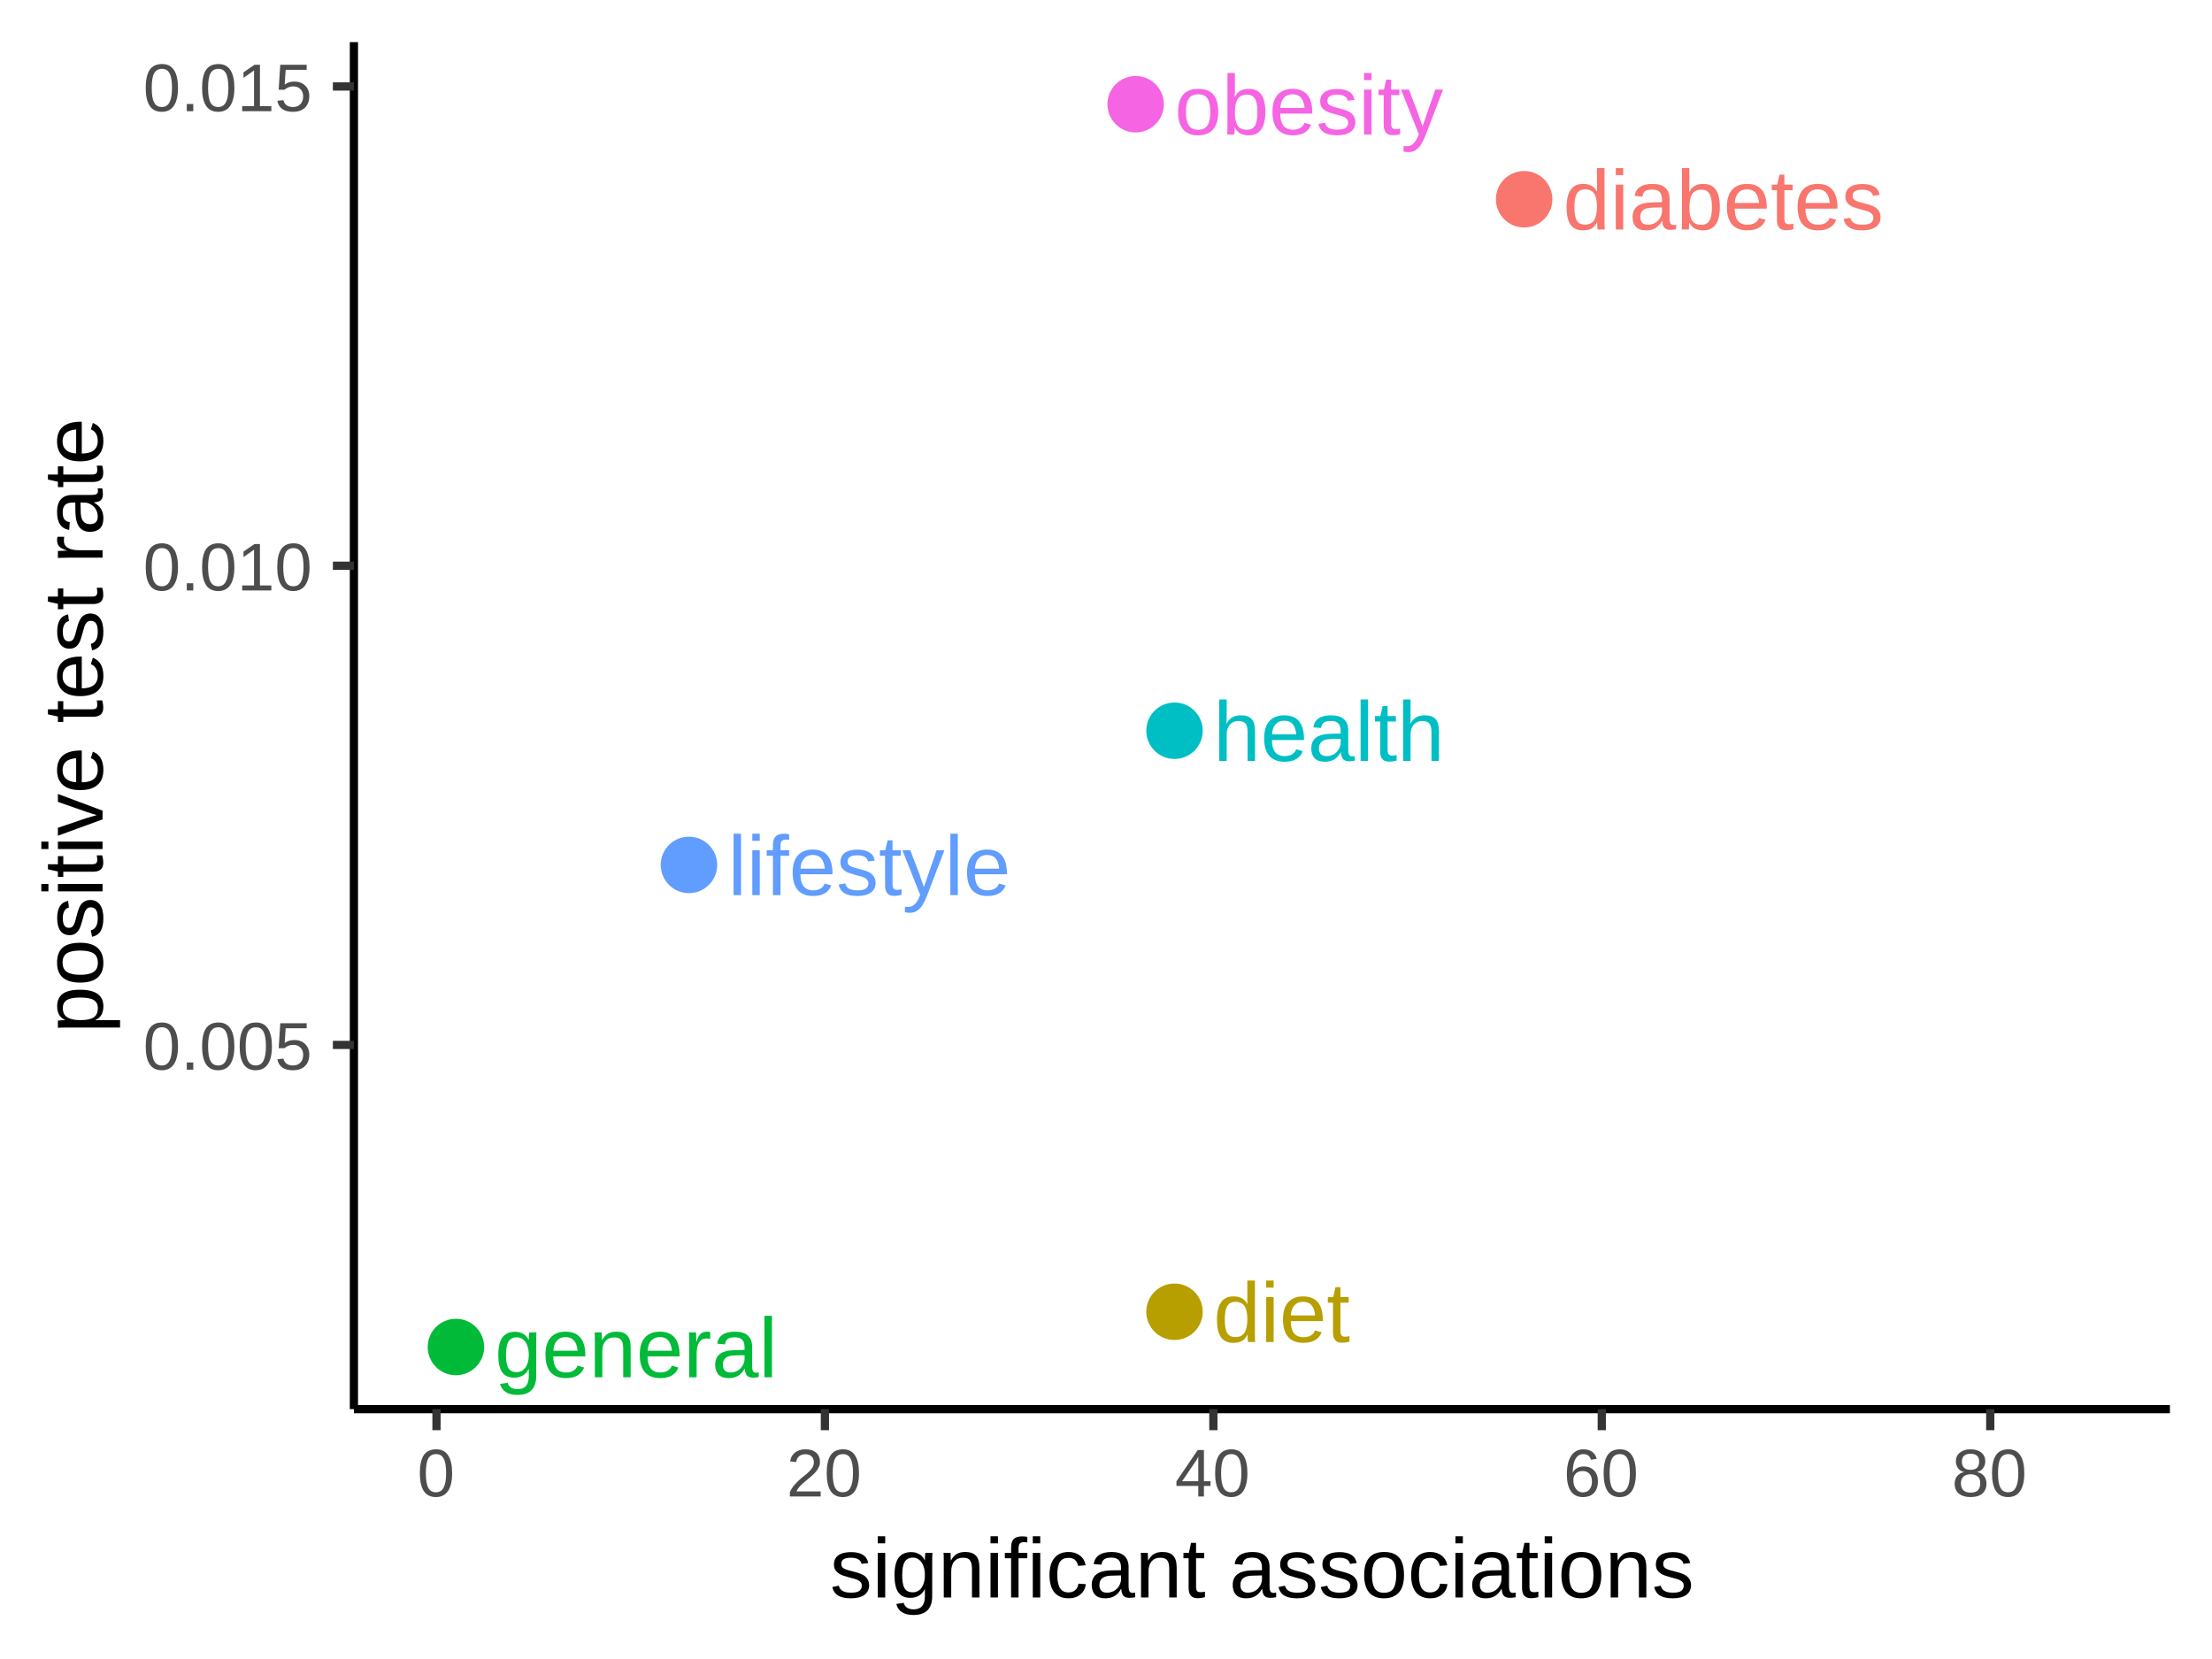
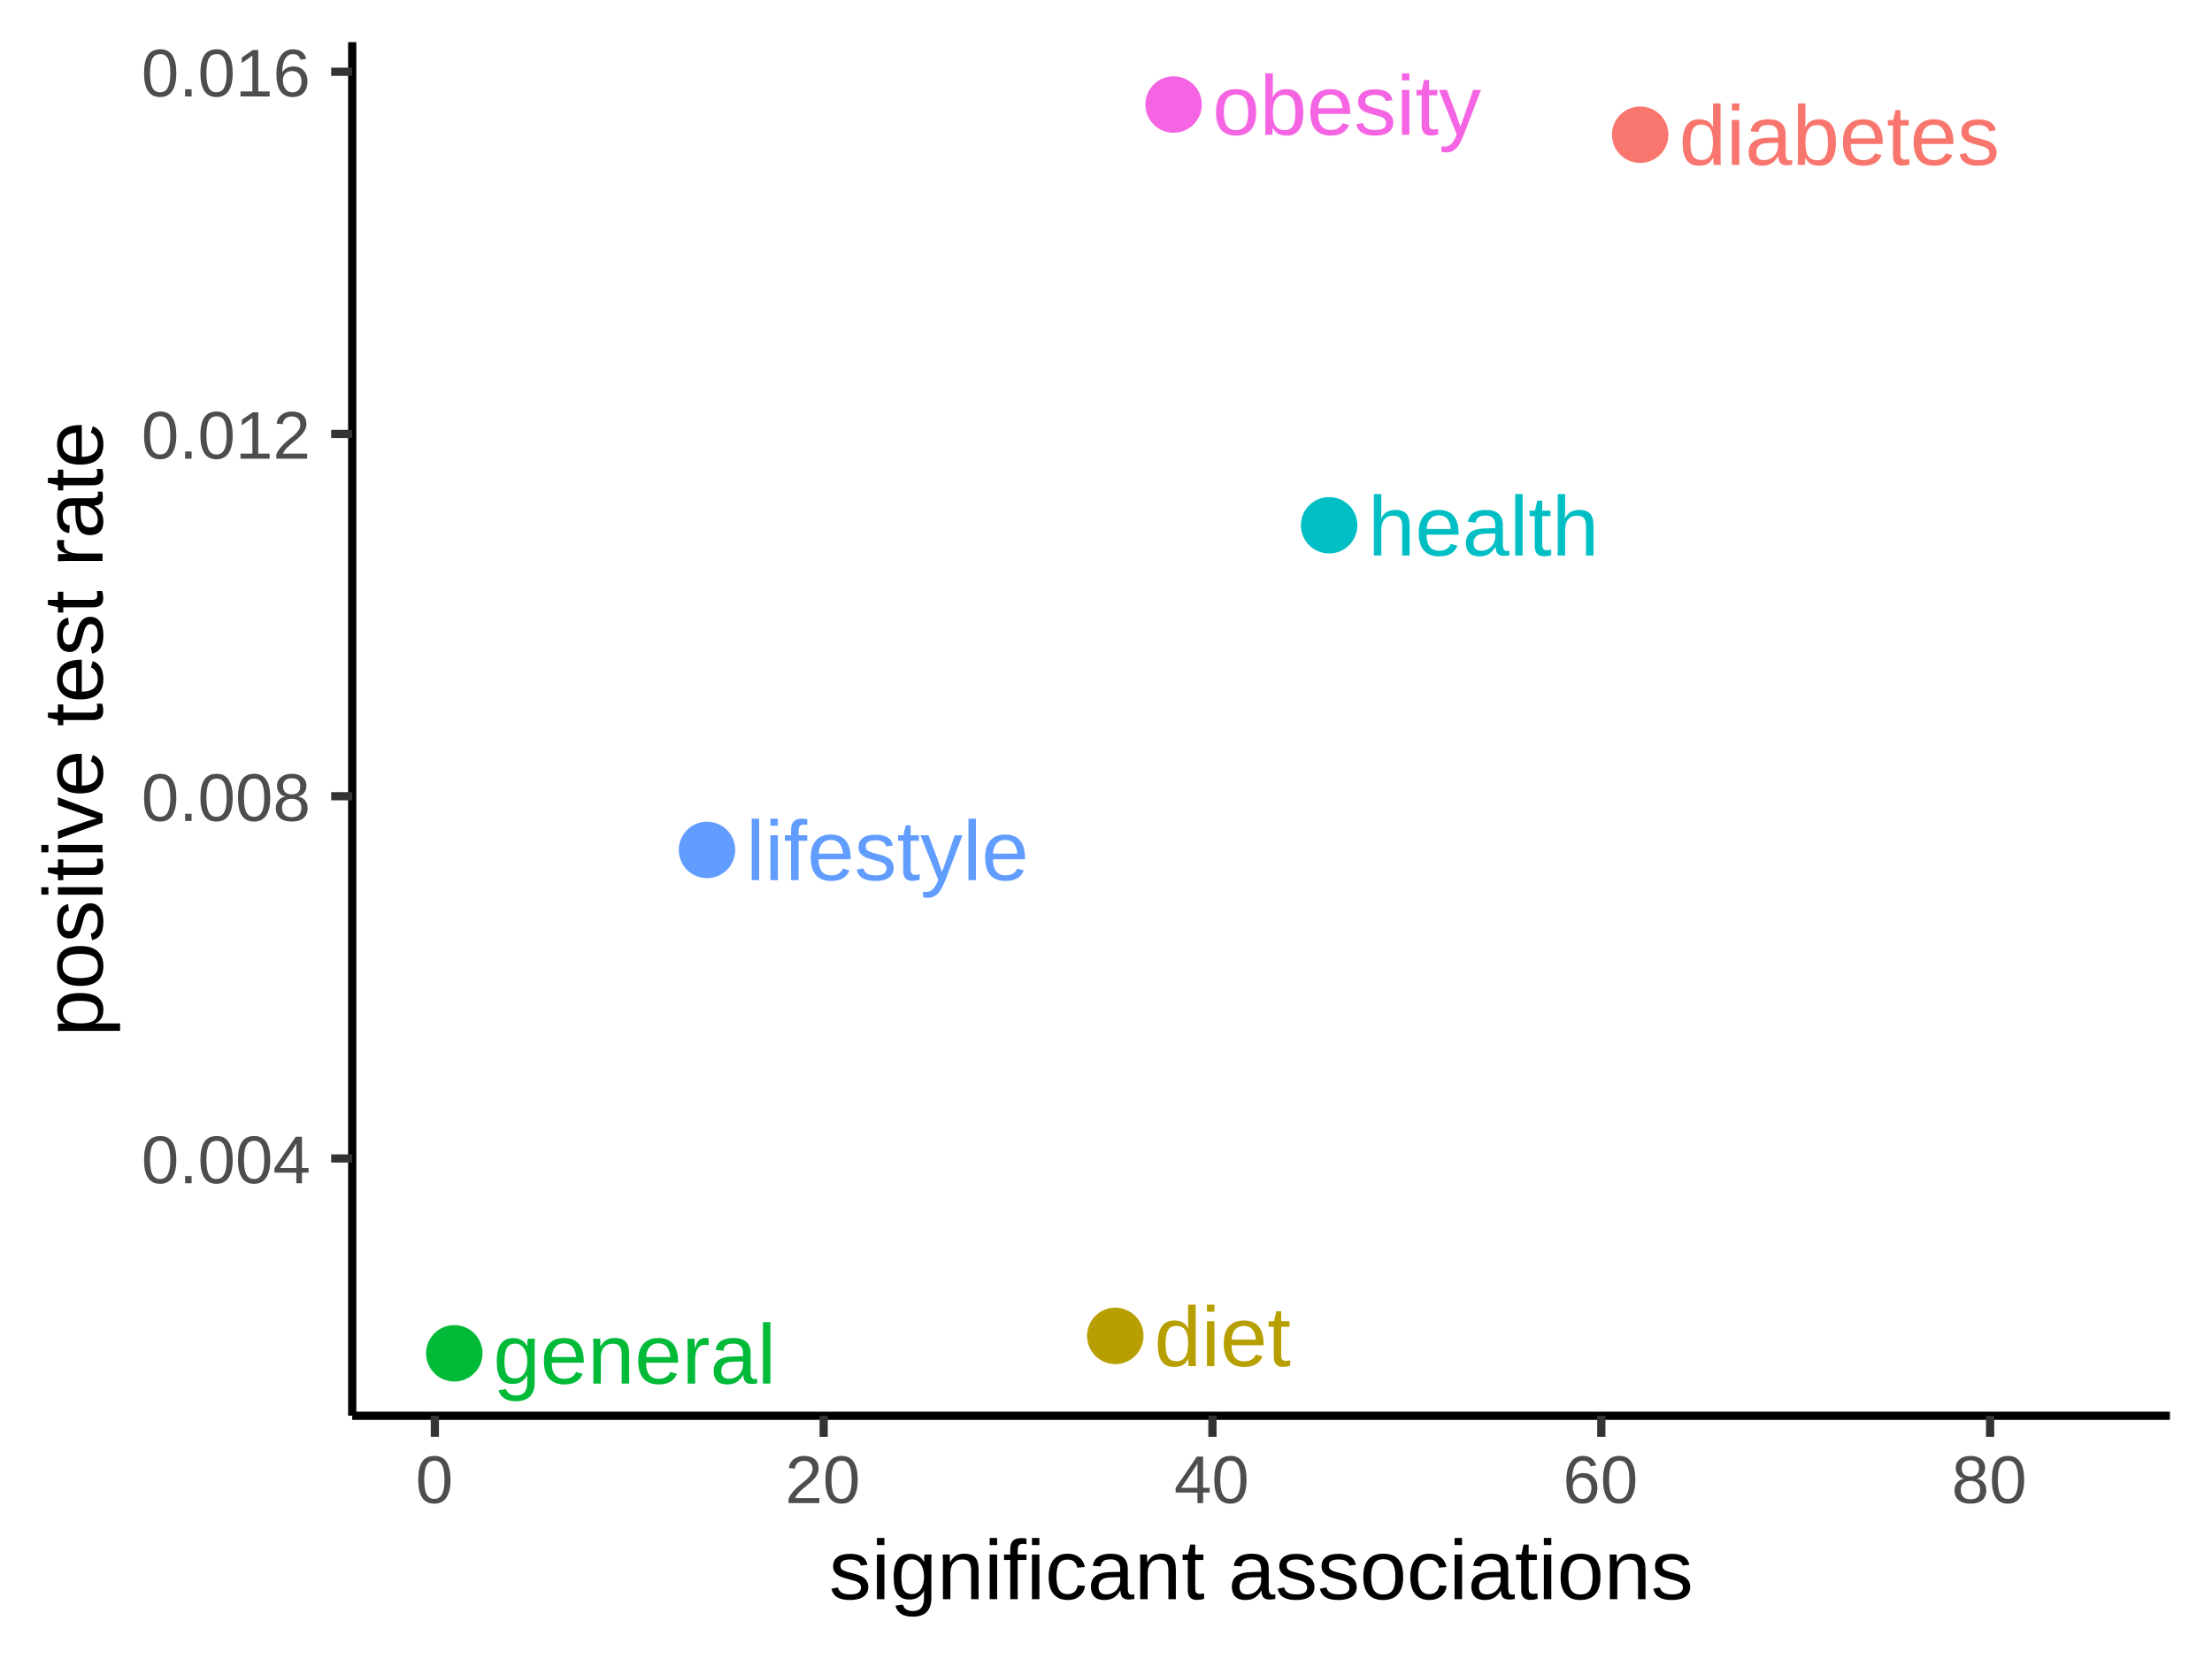
<svg xmlns="http://www.w3.org/2000/svg" viewBox="0 0 288.00 216.00">
  <defs>
    <style type="text/css">
-     line, polyline, path, rect, circle {
+     line, polyline, polygon, path, rect, circle {
      fill: none;
      stroke: #000000;
      stroke-linecap: round;
      stroke-linejoin: round;
      stroke-miterlimit: 10.00;
    }
  </style>
  </defs>
  <rect width="100%" height="100%" style="stroke: none; fill: #FFFFFF;" />
  <rect x="0.00" y="0.00" width="288.00" height="216.00" style="stroke-width: 1.07; stroke: #FFFFFF; fill: #FFFFFF;" />
  <defs>
-     <clipPath id="cpNDYuMDc4OXwyODIuNTIxfDE4My40NzR8NS40Nzk0NQ==">
-       <rect x="46.08" y="5.48" width="236.44" height="177.99" />
+     <clipPath id="cpNDUuODZ8MjgyLjUyfDE4NC4zM3w1LjQ4">
+       <rect x="45.86" y="5.48" width="236.66" height="178.85" />
    </clipPath>
  </defs>
-   <rect x="46.08" y="5.48" width="236.44" height="177.99" style="stroke-width: 1.07; stroke: none; fill: #FFFFFF;" clip-path="url(#cpNDYuMDc4OXwyODIuNTIxfDE4My40NzR8NS40Nzk0NQ==)" />
-   <circle cx="59.36" cy="175.38" r="2.49pt" style="stroke-width: 0.71; stroke: #00BA38; fill: #00BA38;" clip-path="url(#cpNDYuMDc4OXwyODIuNTIxfDE4My40NzR8NS40Nzk0NQ==)" />
-   <circle cx="198.44" cy="25.94" r="2.49pt" style="stroke-width: 0.71; stroke: #F8766D; fill: #F8766D;" clip-path="url(#cpNDYuMDc4OXwyODIuNTIxfDE4My40NzR8NS40Nzk0NQ==)" />
-   <circle cx="152.92" cy="170.79" r="2.49pt" style="stroke-width: 0.71; stroke: #B79F00; fill: #B79F00;" clip-path="url(#cpNDYuMDc4OXwyODIuNTIxfDE4My40NzR8NS40Nzk0NQ==)" />
-   <circle cx="89.70" cy="112.61" r="2.49pt" style="stroke-width: 0.71; stroke: #619CFF; fill: #619CFF;" clip-path="url(#cpNDYuMDc4OXwyODIuNTIxfDE4My40NzR8NS40Nzk0NQ==)" />
-   <circle cx="152.92" cy="95.14" r="2.49pt" style="stroke-width: 0.71; stroke: #00BFC4; fill: #00BFC4;" clip-path="url(#cpNDYuMDc4OXwyODIuNTIxfDE4My40NzR8NS40Nzk0NQ==)" />
-   <circle cx="147.86" cy="13.57" r="2.49pt" style="stroke-width: 0.71; stroke: #F564E3; fill: #F564E3;" clip-path="url(#cpNDYuMDc4OXwyODIuNTIxfDE4My40NzR8NS40Nzk0NQ==)" />
-   <g clip-path="url(#cpNDYuMDc4OXwyODIuNTIxfDE4My40NzR8NS40Nzk0NQ==)">
-     <text x="64.41" y="179.32" style="font-size: 11.04px; fill: #00BA38; font-family: Arial;" textLength="36.70px" lengthAdjust="spacingAndGlyphs">general</text>
+   <rect x="45.86" y="5.48" width="236.66" height="178.85" style="stroke-width: 1.07; stroke: none; fill: #FFFFFF;" clip-path="url(#cpNDUuODZ8MjgyLjUyfDE4NC4zM3w1LjQ4)" />
+   <circle cx="59.15" cy="176.20" r="2.49pt" style="stroke-width: 0.71; stroke: #00BA38; fill: #00BA38;" clip-path="url(#cpNDUuODZ8MjgyLjUyfDE4NC4zM3w1LjQ4)" />
+   <circle cx="213.55" cy="17.54" r="2.49pt" style="stroke-width: 0.71; stroke: #F8766D; fill: #F8766D;" clip-path="url(#cpNDUuODZ8MjgyLjUyfDE4NC4zM3w1LjQ4)" />
+   <circle cx="145.21" cy="173.93" r="2.49pt" style="stroke-width: 0.71; stroke: #B79F00; fill: #B79F00;" clip-path="url(#cpNDUuODZ8MjgyLjUyfDE4NC4zM3w1LjQ4)" />
+   <circle cx="92.05" cy="110.66" r="2.49pt" style="stroke-width: 0.71; stroke: #619CFF; fill: #619CFF;" clip-path="url(#cpNDUuODZ8MjgyLjUyfDE4NC4zM3w1LjQ4)" />
+   <circle cx="173.05" cy="68.39" r="2.49pt" style="stroke-width: 0.71; stroke: #00BFC4; fill: #00BFC4;" clip-path="url(#cpNDUuODZ8MjgyLjUyfDE4NC4zM3w1LjQ4)" />
+   <circle cx="152.80" cy="13.61" r="2.49pt" style="stroke-width: 0.71; stroke: #F564E3; fill: #F564E3;" clip-path="url(#cpNDUuODZ8MjgyLjUyfDE4NC4zM3w1LjQ4)" />
+   <g clip-path="url(#cpNDUuODZ8MjgyLjUyfDE4NC4zM3w1LjQ4)">
+     <text x="64.21" y="180.14" style="font-size: 11.04px; fill: #00BA38; font-family: Arial;" textLength="36.70px" lengthAdjust="spacingAndGlyphs">general</text>
  </g>
-   <g clip-path="url(#cpNDYuMDc4OXwyODIuNTIxfDE4My40NzR8NS40Nzk0NQ==)">
-     <text x="203.50" y="29.88" style="font-size: 11.04px; fill: #F8766D; font-family: Arial;" textLength="41.59px" lengthAdjust="spacingAndGlyphs">diabetes</text>
+   <g clip-path="url(#cpNDUuODZ8MjgyLjUyfDE4NC4zM3w1LjQ4)">
+     <text x="218.61" y="21.47" style="font-size: 11.04px; fill: #F8766D; font-family: Arial;" textLength="41.59px" lengthAdjust="spacingAndGlyphs">diabetes</text>
  </g>
-   <g clip-path="url(#cpNDYuMDc4OXwyODIuNTIxfDE4My40NzR8NS40Nzk0NQ==)">
-     <text x="157.98" y="174.73" style="font-size: 11.04px; fill: #B79F00; font-family: Arial;" textLength="17.74px" lengthAdjust="spacingAndGlyphs">diet</text>
+   <g clip-path="url(#cpNDUuODZ8MjgyLjUyfDE4NC4zM3w1LjQ4)">
+     <text x="150.27" y="177.87" style="font-size: 11.04px; fill: #B79F00; font-family: Arial;" textLength="17.74px" lengthAdjust="spacingAndGlyphs">diet</text>
  </g>
-   <g clip-path="url(#cpNDYuMDc4OXwyODIuNTIxfDE4My40NzR8NS40Nzk0NQ==)">
-     <text x="94.76" y="116.55" style="font-size: 11.04px; fill: #619CFF; font-family: Arial;" textLength="36.68px" lengthAdjust="spacingAndGlyphs">lifestyle</text>
+   <g clip-path="url(#cpNDUuODZ8MjgyLjUyfDE4NC4zM3w1LjQ4)">
+     <text x="97.12" y="114.59" style="font-size: 11.04px; fill: #619CFF; font-family: Arial;" textLength="36.68px" lengthAdjust="spacingAndGlyphs">lifestyle</text>
  </g>
-   <g clip-path="url(#cpNDYuMDc4OXwyODIuNTIxfDE4My40NzR8NS40Nzk0NQ==)">
-     <text x="157.98" y="99.07" style="font-size: 11.04px; fill: #00BFC4; font-family: Arial;" textLength="29.97px" lengthAdjust="spacingAndGlyphs">health</text>
+   <g clip-path="url(#cpNDUuODZ8MjgyLjUyfDE4NC4zM3w1LjQ4)">
+     <text x="178.11" y="72.33" style="font-size: 11.04px; fill: #00BFC4; font-family: Arial;" textLength="29.97px" lengthAdjust="spacingAndGlyphs">health</text>
  </g>
-   <g clip-path="url(#cpNDYuMDc4OXwyODIuNTIxfDE4My40NzR8NS40Nzk0NQ==)">
-     <text x="152.92" y="17.51" style="font-size: 11.04px; fill: #F564E3; font-family: Arial;" textLength="34.85px" lengthAdjust="spacingAndGlyphs">obesity</text>
+   <g clip-path="url(#cpNDUuODZ8MjgyLjUyfDE4NC4zM3w1LjQ4)">
+     <text x="157.86" y="17.55" style="font-size: 11.04px; fill: #F564E3; font-family: Arial;" textLength="34.85px" lengthAdjust="spacingAndGlyphs">obesity</text>
  </g>
  <defs>
-     <clipPath id="cpMHwyODh8MjE2fDA=">
+     <clipPath id="cpMC4wMHwyODguMDB8MjE2LjAwfDAuMDA=">
      <rect x="0.00" y="0.00" width="288.00" height="216.00" />
    </clipPath>
  </defs>
-   <polyline points="46.08,183.47 46.08,5.48 " style="stroke-width: 1.07; stroke-linecap: butt;" clip-path="url(#cpMHwyODh8MjE2fDA=)" />
-   <g clip-path="url(#cpMHwyODh8MjE2fDA=)">
-     <text x="18.63" y="139.27" style="font-size: 8.80px; fill: #4D4D4D; font-family: Arial;" textLength="22.52px" lengthAdjust="spacingAndGlyphs">0.005</text>
+   <polyline points="45.86,184.33 45.86,5.48 " style="stroke-width: 1.07; stroke-linecap: butt;" clip-path="url(#cpMC4wMHwyODguMDB8MjE2LjAwfDAuMDA=)" />
+   <g clip-path="url(#cpMC4wMHwyODguMDB8MjE2LjAwfDAuMDA=)">
+     <text x="18.41" y="154.05" style="font-size: 8.80px; fill: #4D4D4D; font-family: Arial;" textLength="22.52px" lengthAdjust="spacingAndGlyphs">0.004</text>
  </g>
-   <g clip-path="url(#cpMHwyODh8MjE2fDA=)">
-     <text x="18.63" y="76.88" style="font-size: 8.80px; fill: #4D4D4D; font-family: Arial;" textLength="22.52px" lengthAdjust="spacingAndGlyphs">0.010</text>
+   <g clip-path="url(#cpMC4wMHwyODguMDB8MjE2LjAwfDAuMDA=)">
+     <text x="18.41" y="106.89" style="font-size: 8.80px; fill: #4D4D4D; font-family: Arial;" textLength="22.52px" lengthAdjust="spacingAndGlyphs">0.008</text>
  </g>
-   <g clip-path="url(#cpMHwyODh8MjE2fDA=)">
-     <text x="18.63" y="14.48" style="font-size: 8.80px; fill: #4D4D4D; font-family: Arial;" textLength="22.52px" lengthAdjust="spacingAndGlyphs">0.015</text>
+   <g clip-path="url(#cpMC4wMHwyODguMDB8MjE2LjAwfDAuMDA=)">
+     <text x="18.41" y="59.72" style="font-size: 8.80px; fill: #4D4D4D; font-family: Arial;" textLength="22.52px" lengthAdjust="spacingAndGlyphs">0.012</text>
  </g>
-   <polyline points="43.34,136.05 46.08,136.05 " style="stroke-width: 1.07; stroke: #333333; stroke-linecap: butt;" clip-path="url(#cpMHwyODh8MjE2fDA=)" />
-   <polyline points="43.34,73.66 46.08,73.66 " style="stroke-width: 1.07; stroke: #333333; stroke-linecap: butt;" clip-path="url(#cpMHwyODh8MjE2fDA=)" />
-   <polyline points="43.34,11.26 46.08,11.26 " style="stroke-width: 1.07; stroke: #333333; stroke-linecap: butt;" clip-path="url(#cpMHwyODh8MjE2fDA=)" />
-   <polyline points="46.08,183.47 282.52,183.47 " style="stroke-width: 1.07; stroke-linecap: butt;" clip-path="url(#cpMHwyODh8MjE2fDA=)" />
-   <polyline points="56.83,186.21 56.83,183.47 " style="stroke-width: 1.07; stroke: #333333; stroke-linecap: butt;" clip-path="url(#cpMHwyODh8MjE2fDA=)" />
-   <polyline points="107.40,186.21 107.40,183.47 " style="stroke-width: 1.07; stroke: #333333; stroke-linecap: butt;" clip-path="url(#cpMHwyODh8MjE2fDA=)" />
-   <polyline points="157.98,186.21 157.98,183.47 " style="stroke-width: 1.07; stroke: #333333; stroke-linecap: butt;" clip-path="url(#cpMHwyODh8MjE2fDA=)" />
-   <polyline points="208.55,186.21 208.55,183.47 " style="stroke-width: 1.07; stroke: #333333; stroke-linecap: butt;" clip-path="url(#cpMHwyODh8MjE2fDA=)" />
-   <polyline points="259.13,186.21 259.13,183.47 " style="stroke-width: 1.07; stroke: #333333; stroke-linecap: butt;" clip-path="url(#cpMHwyODh8MjE2fDA=)" />
-   <g clip-path="url(#cpMHwyODh8MjE2fDA=)">
-     <text x="54.32" y="194.84" style="font-size: 8.80px; fill: #4D4D4D; font-family: Arial;" textLength="5.01px" lengthAdjust="spacingAndGlyphs">0</text>
+   <g clip-path="url(#cpMC4wMHwyODguMDB8MjE2LjAwfDAuMDA=)">
+     <text x="18.41" y="12.56" style="font-size: 8.80px; fill: #4D4D4D; font-family: Arial;" textLength="22.52px" lengthAdjust="spacingAndGlyphs">0.016</text>
  </g>
-   <g clip-path="url(#cpMHwyODh8MjE2fDA=)">
-     <text x="102.40" y="194.84" style="font-size: 8.80px; fill: #4D4D4D; font-family: Arial;" textLength="10.01px" lengthAdjust="spacingAndGlyphs">20</text>
+   <polyline points="43.12,150.83 45.86,150.83 " style="stroke-width: 1.07; stroke: #333333; stroke-linecap: butt;" clip-path="url(#cpMC4wMHwyODguMDB8MjE2LjAwfDAuMDA=)" />
+   <polyline points="43.12,103.67 45.86,103.67 " style="stroke-width: 1.07; stroke: #333333; stroke-linecap: butt;" clip-path="url(#cpMC4wMHwyODguMDB8MjE2LjAwfDAuMDA=)" />
+   <polyline points="43.12,56.50 45.86,56.50 " style="stroke-width: 1.07; stroke: #333333; stroke-linecap: butt;" clip-path="url(#cpMC4wMHwyODguMDB8MjE2LjAwfDAuMDA=)" />
+   <polyline points="43.12,9.34 45.86,9.34 " style="stroke-width: 1.07; stroke: #333333; stroke-linecap: butt;" clip-path="url(#cpMC4wMHwyODguMDB8MjE2LjAwfDAuMDA=)" />
+   <polyline points="45.86,184.33 282.52,184.33 " style="stroke-width: 1.07; stroke-linecap: butt;" clip-path="url(#cpMC4wMHwyODguMDB8MjE2LjAwfDAuMDA=)" />
+   <polyline points="56.62,187.07 56.62,184.33 " style="stroke-width: 1.07; stroke: #333333; stroke-linecap: butt;" clip-path="url(#cpMC4wMHwyODguMDB8MjE2LjAwfDAuMDA=)" />
+   <polyline points="107.24,187.07 107.24,184.33 " style="stroke-width: 1.07; stroke: #333333; stroke-linecap: butt;" clip-path="url(#cpMC4wMHwyODguMDB8MjE2LjAwfDAuMDA=)" />
+   <polyline points="157.86,187.07 157.86,184.33 " style="stroke-width: 1.07; stroke: #333333; stroke-linecap: butt;" clip-path="url(#cpMC4wMHwyODguMDB8MjE2LjAwfDAuMDA=)" />
+   <polyline points="208.49,187.07 208.49,184.33 " style="stroke-width: 1.07; stroke: #333333; stroke-linecap: butt;" clip-path="url(#cpMC4wMHwyODguMDB8MjE2LjAwfDAuMDA=)" />
+   <polyline points="259.11,187.07 259.11,184.33 " style="stroke-width: 1.07; stroke: #333333; stroke-linecap: butt;" clip-path="url(#cpMC4wMHwyODguMDB8MjE2LjAwfDAuMDA=)" />
+   <g clip-path="url(#cpMC4wMHwyODguMDB8MjE2LjAwfDAuMDA=)">
+     <text x="54.11" y="195.70" style="font-size: 8.80px; fill: #4D4D4D; font-family: Arial;" textLength="5.01px" lengthAdjust="spacingAndGlyphs">0</text>
  </g>
-   <g clip-path="url(#cpMHwyODh8MjE2fDA=)">
-     <text x="152.97" y="194.84" style="font-size: 8.80px; fill: #4D4D4D; font-family: Arial;" textLength="10.01px" lengthAdjust="spacingAndGlyphs">40</text>
+   <g clip-path="url(#cpMC4wMHwyODguMDB8MjE2LjAwfDAuMDA=)">
+     <text x="102.23" y="195.70" style="font-size: 8.80px; fill: #4D4D4D; font-family: Arial;" textLength="10.01px" lengthAdjust="spacingAndGlyphs">20</text>
  </g>
-   <g clip-path="url(#cpMHwyODh8MjE2fDA=)">
-     <text x="203.55" y="194.84" style="font-size: 8.80px; fill: #4D4D4D; font-family: Arial;" textLength="10.01px" lengthAdjust="spacingAndGlyphs">60</text>
+   <g clip-path="url(#cpMC4wMHwyODguMDB8MjE2LjAwfDAuMDA=)">
+     <text x="152.86" y="195.70" style="font-size: 8.80px; fill: #4D4D4D; font-family: Arial;" textLength="10.01px" lengthAdjust="spacingAndGlyphs">40</text>
  </g>
-   <g clip-path="url(#cpMHwyODh8MjE2fDA=)">
-     <text x="254.12" y="194.84" style="font-size: 8.80px; fill: #4D4D4D; font-family: Arial;" textLength="10.01px" lengthAdjust="spacingAndGlyphs">80</text>
+   <g clip-path="url(#cpMC4wMHwyODguMDB8MjE2LjAwfDAuMDA=)">
+     <text x="203.48" y="195.70" style="font-size: 8.80px; fill: #4D4D4D; font-family: Arial;" textLength="10.01px" lengthAdjust="spacingAndGlyphs">60</text>
  </g>
-   <g clip-path="url(#cpMHwyODh8MjE2fDA=)">
-     <text x="108.05" y="207.99" style="font-size: 11.00px; font-family: Arial;" textLength="112.50px" lengthAdjust="spacingAndGlyphs">significant associations</text>
+   <g clip-path="url(#cpMC4wMHwyODguMDB8MjE2LjAwfDAuMDA=)">
+     <text x="254.10" y="195.70" style="font-size: 8.80px; fill: #4D4D4D; font-family: Arial;" textLength="10.01px" lengthAdjust="spacingAndGlyphs">80</text>
  </g>
-   <g clip-path="url(#cpMHwyODh8MjE2fDA=)">
-     <text transform="translate(13.35,134.52) rotate(-90)" style="font-size: 11.00px; font-family: Arial;" textLength="80.09px" lengthAdjust="spacingAndGlyphs">positive test rate</text>
+   <g clip-path="url(#cpMC4wMHwyODguMDB8MjE2LjAwfDAuMDA=)">
+     <text x="107.94" y="208.21" style="font-size: 11.00px; font-family: Arial;" textLength="112.50px" lengthAdjust="spacingAndGlyphs">significant associations</text>
+   </g>
+   <g clip-path="url(#cpMC4wMHwyODguMDB8MjE2LjAwfDAuMDA=)">
+     <text transform="translate(13.35,134.95) rotate(-90)" style="font-size: 11.00px; font-family: Arial;" textLength="80.09px" lengthAdjust="spacingAndGlyphs">positive test rate</text>
  </g>
</svg>
